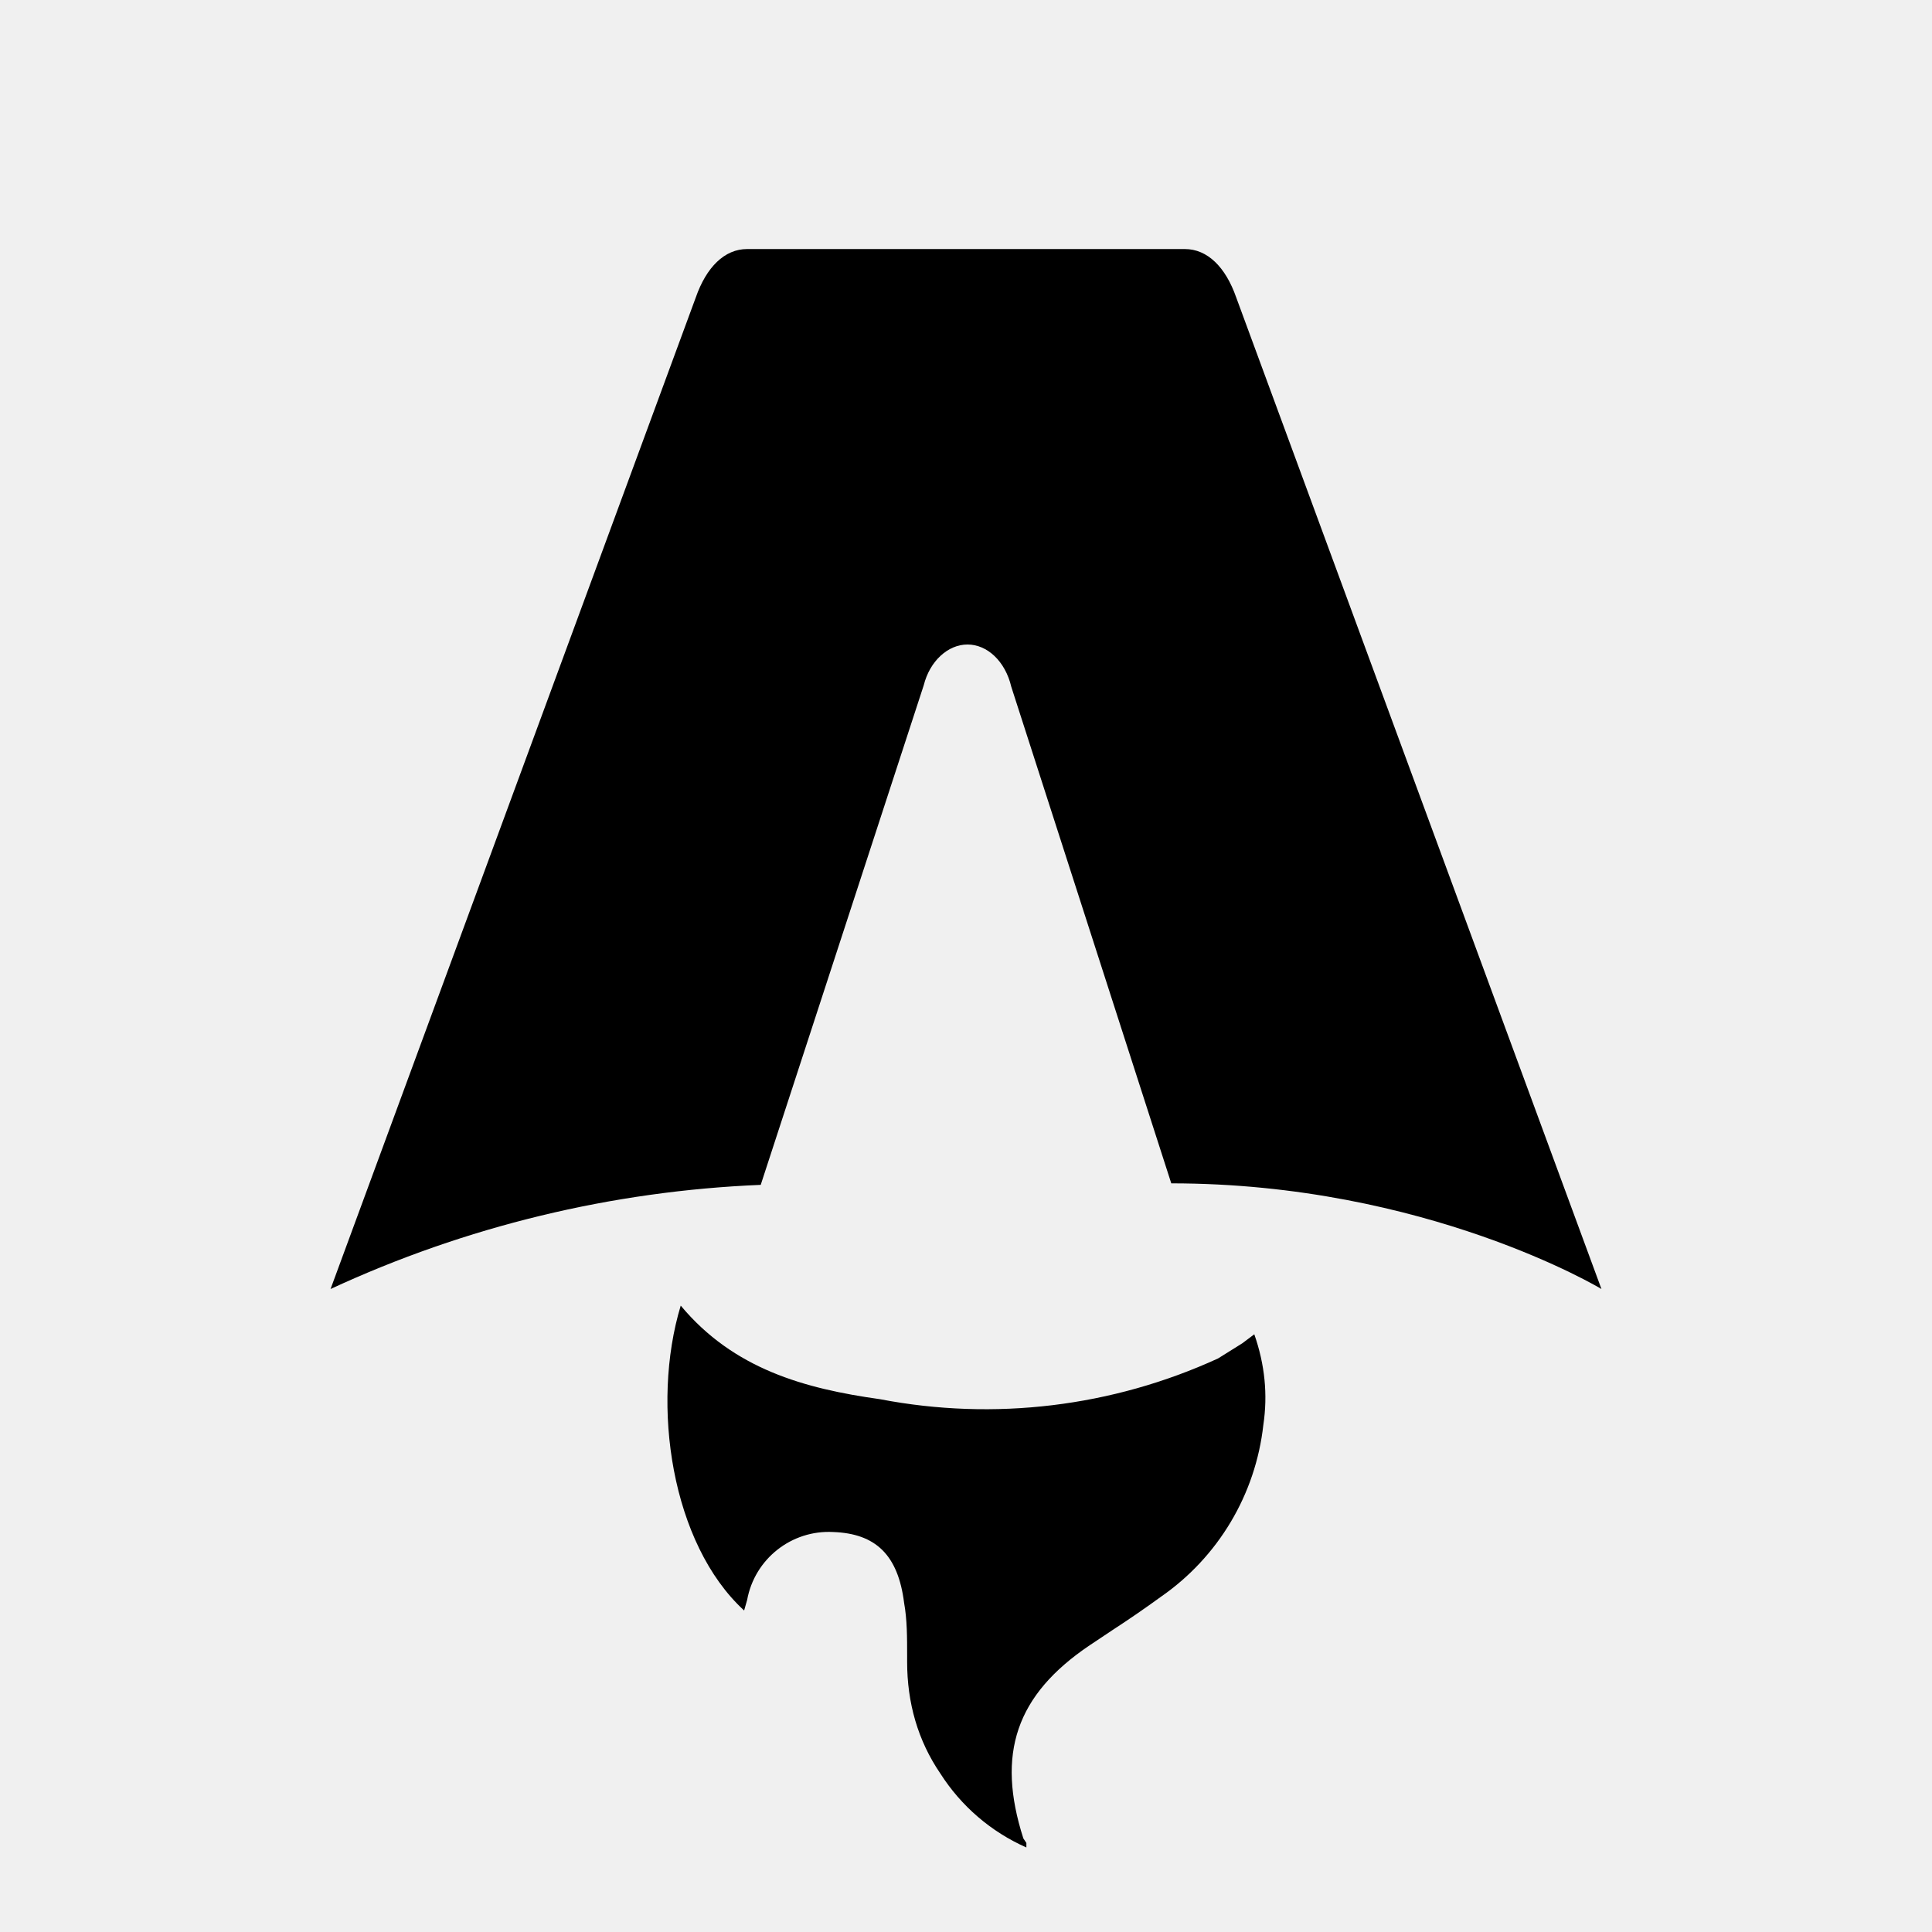
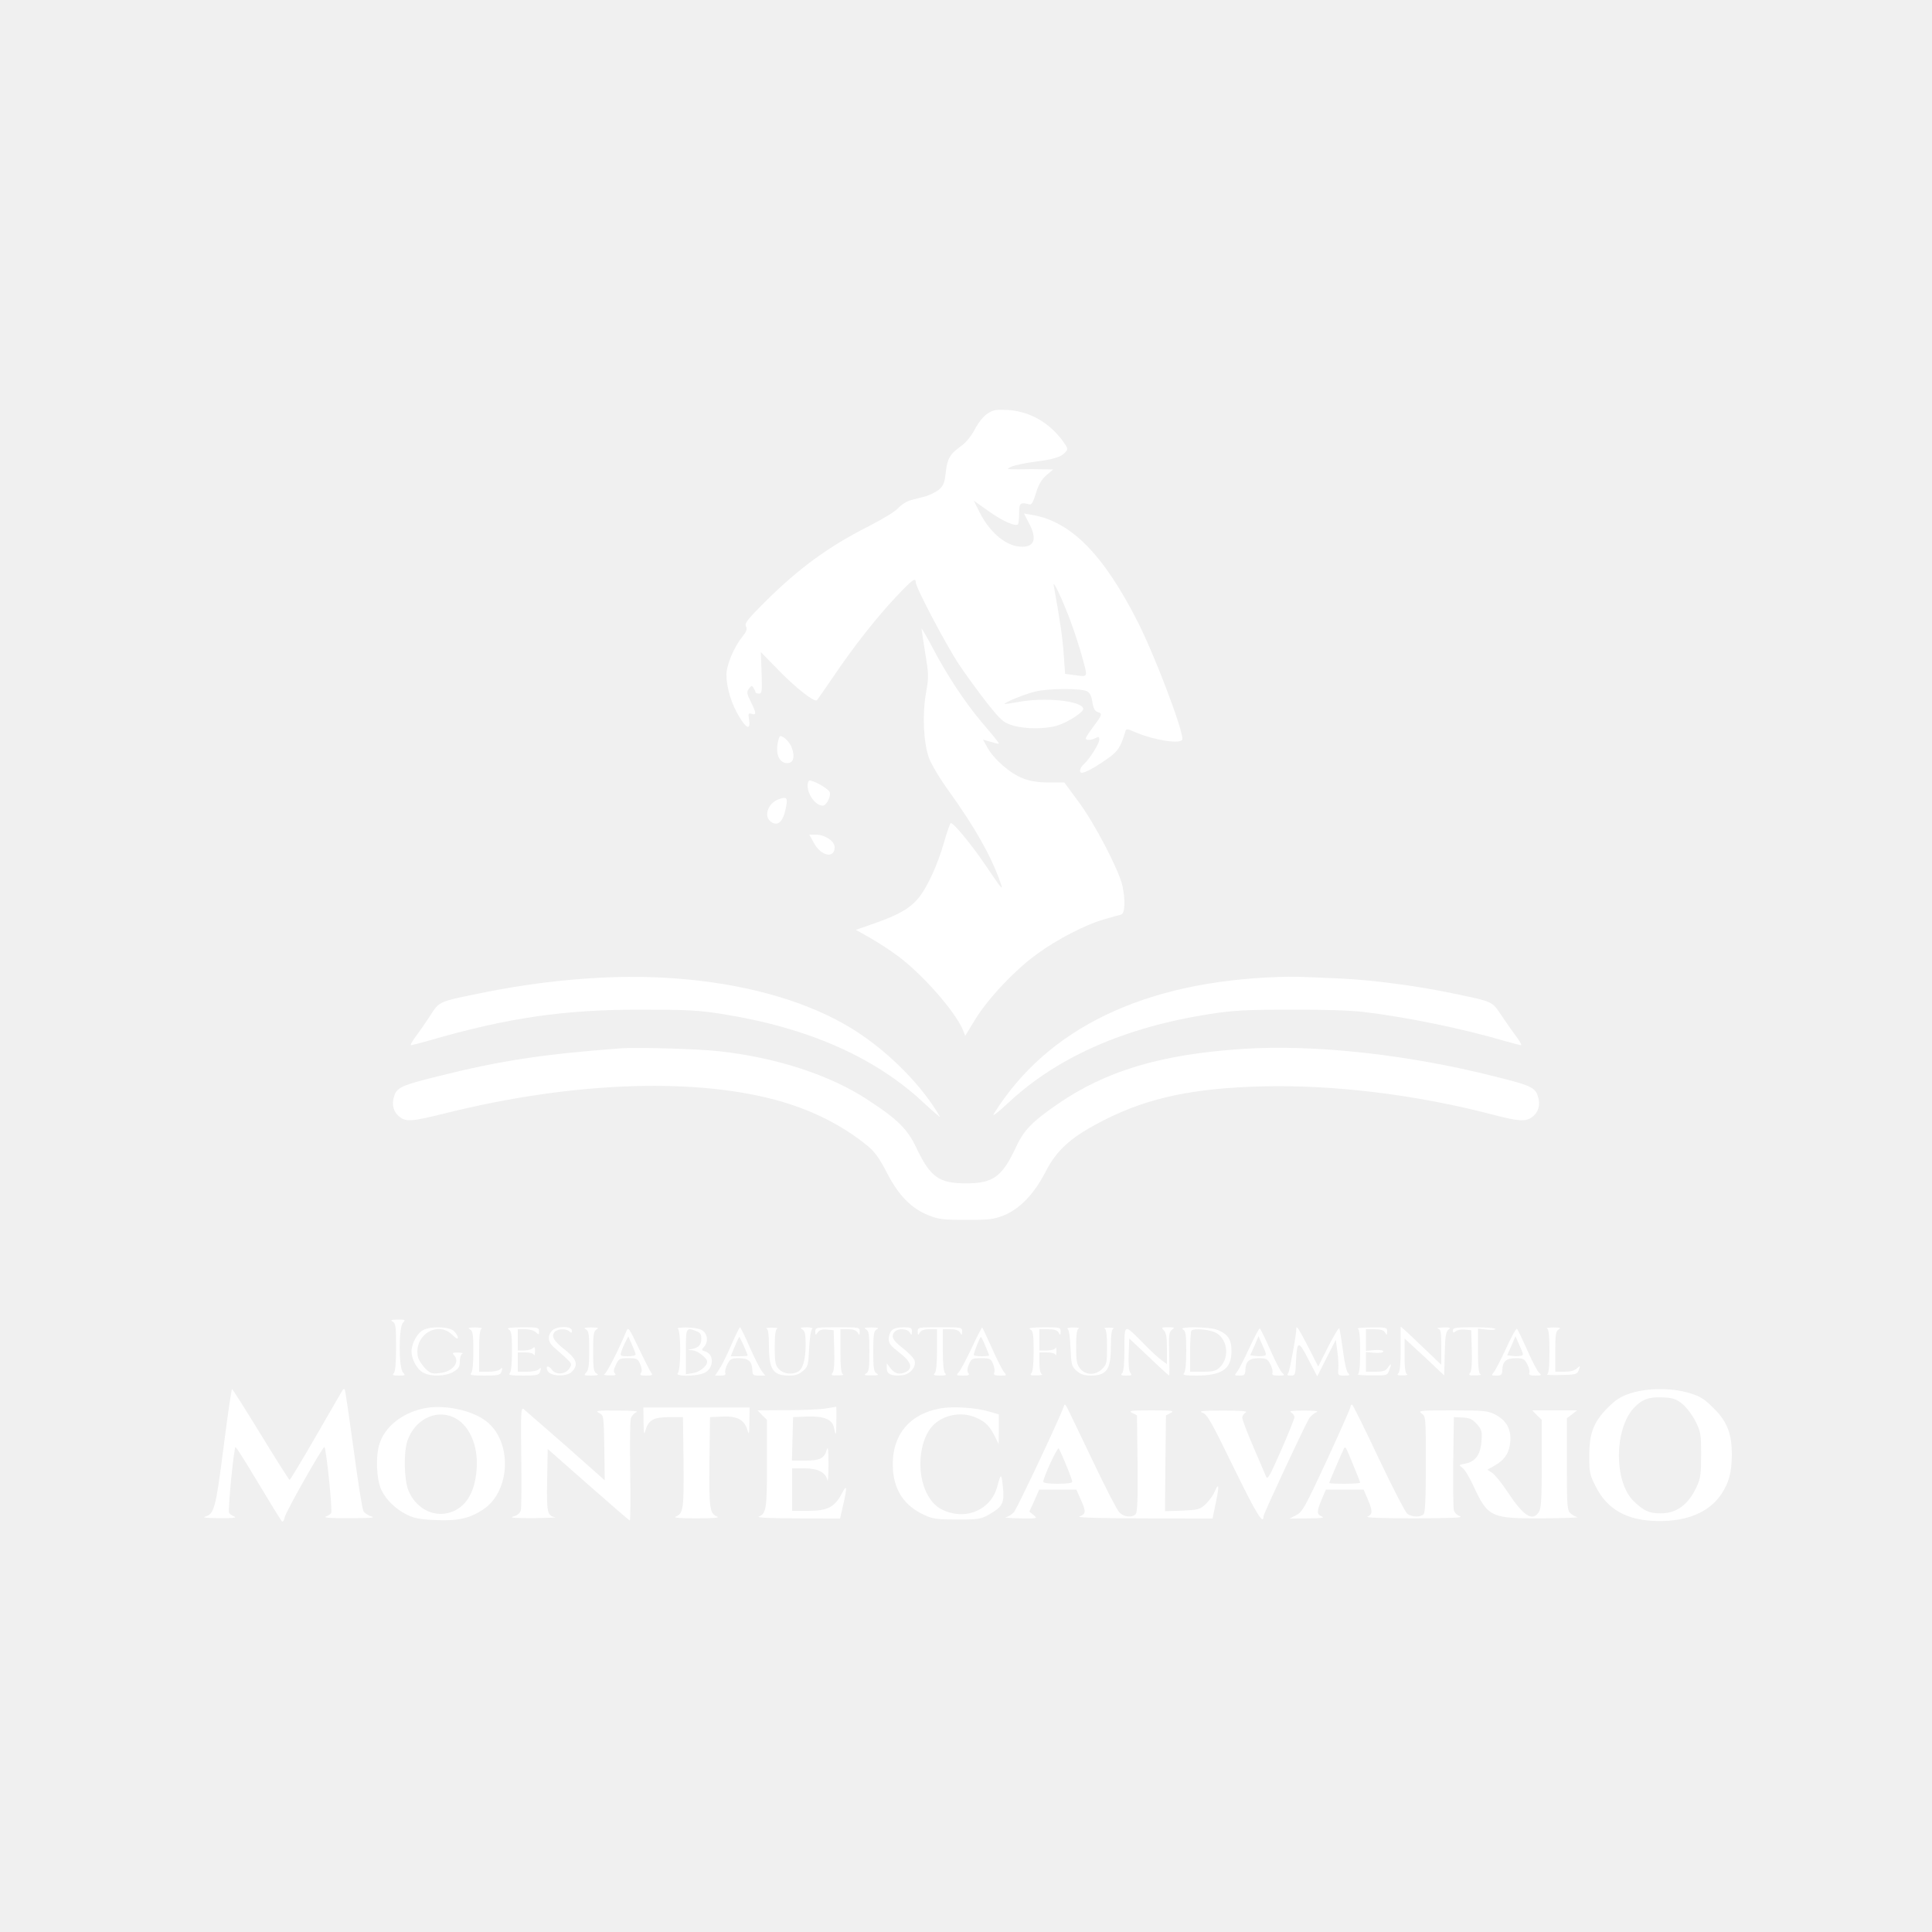
- <svg xmlns="http://www.w3.org/2000/svg" fill="none" viewBox="0 0 128 128">
-   <path d="M50.4 78.5a75.1 75.1 0 0 0-28.5 6.9l24.2-65.7c.7-2 1.9-3.2 3.4-3.2h29c1.5 0 2.7 1.2 3.4 3.2l24.2 65.7s-11.6-7-28.5-7L67 45.5c-.4-1.7-1.6-2.8-2.9-2.8-1.3 0-2.5 1.1-2.9 2.7L50.4 78.5Zm-1.1 28.2Zm-4.2-20.2c-2 6.6-.6 15.8 4.2 20.2a17.5 17.5 0 0 1 .2-.7 5.5 5.5 0 0 1 5.7-4.5c2.8.1 4.3 1.5 4.7 4.7.2 1.1.2 2.3.2 3.5v.4c0 2.7.7 5.2 2.2 7.4a13 13 0 0 0 5.7 4.9v-.3l-.2-.3c-1.8-5.6-.5-9.5 4.4-12.8l1.5-1a73 73 0 0 0 3.2-2.2 16 16 0 0 0 6.8-11.4c.3-2 .1-4-.6-6l-.8.6-1.6 1a37 37 0 0 1-22.4 2.7c-5-.7-9.7-2-13.2-6.2Z" />
-   <style>
-         path { fill: #000; }
-         @media (prefers-color-scheme: dark) {
-             path { fill: #FFF; }
-         }
-     </style>
+ <svg xmlns="http://www.w3.org/2000/svg" version="1.0" width="1000pt" height="1000pt" viewBox="0 0 1000 1000" preserveAspectRatio="xMidYMid meet">
+   <g transform="translate(0,1000) scale(0.1,-0.1)" fill="#ffffff" stroke="none">
+     <path d="M5110 7858 c-21 -13 -47 -47 -65 -81 -19 -36 -45 -68 -72 -87 -56 -40 -70 -63 -78 -137 -6 -53 -12 -67 -36 -88 -17 -13 -49 -29 -72 -35 -23 -6 -58 -15 -77 -20 -19 -6 -46 -23 -60 -39 -14 -17 -80 -57 -150 -93 -212 -107 -364 -218 -542 -395 -90 -90 -105 -109 -97 -125 8 -14 3 -26 -20 -56 -43 -53 -81 -145 -81 -195 0 -66 27 -154 67 -218 38 -63 59 -68 50 -12 -5 30 -4 33 14 28 25 -8 24 5 -5 63 -21 42 -22 50 -10 67 13 17 16 18 24 5 5 -8 10 -18 10 -22 0 -5 8 -8 18 -8 16 0 17 10 14 108 l-4 107 84 -86 c93 -97 195 -177 207 -163 4 5 43 61 86 124 106 157 224 306 324 412 83 88 101 101 101 74 0 -27 155 -321 223 -424 38 -57 104 -147 147 -202 73 -91 84 -100 132 -115 67 -20 175 -19 235 1 59 20 135 71 130 87 -12 41 -205 59 -339 33 -38 -7 -68 -11 -68 -9 0 8 106 51 160 64 66 16 236 17 266 1 15 -8 24 -25 28 -56 5 -32 13 -47 27 -51 26 -9 25 -14 -21 -75 -22 -29 -40 -57 -40 -62 0 -11 28 -10 51 2 16 9 19 7 19 -8 0 -21 -49 -99 -80 -127 -21 -19 -27 -45 -10 -45 17 0 70 29 132 73 55 38 69 60 94 145 3 10 12 9 41 -4 104 -46 253 -69 253 -39 0 57 -145 437 -232 608 -177 348 -345 518 -546 552 l-42 7 25 -48 c43 -80 31 -124 -34 -124 -80 0 -165 69 -221 179 l-30 60 76 -54 c69 -50 140 -82 153 -69 3 3 6 29 6 57 0 54 6 59 54 46 10 -3 20 15 33 58 13 44 28 70 53 92 l36 31 -53 1 c-29 1 -84 1 -123 0 -68 0 -69 0 -39 14 17 7 71 19 120 25 99 13 135 24 158 49 15 16 14 21 -12 57 -71 97 -172 155 -286 162 -62 3 -75 1 -106 -20z m433 -1078 c19 -52 47 -137 60 -187 28 -102 31 -97 -45 -87 l-45 6 -7 98 c-5 81 -19 178 -52 360 -6 36 48 -79 89 -190z" />
+     <path d="M4770 6745 c0 -5 9 -62 19 -126 18 -109 19 -122 4 -205 -20 -114 -13 -257 15 -336 11 -32 57 -109 105 -175 134 -187 216 -332 263 -465 19 -53 14 -48 -76 85 -68 101 -163 217 -179 217 -3 0 -19 -45 -35 -101 -33 -114 -83 -224 -127 -281 -45 -57 -101 -90 -221 -133 l-108 -38 75 -42 c41 -24 105 -65 142 -93 128 -95 296 -286 337 -383 l12 -30 54 88 c65 106 207 256 319 336 104 76 248 150 341 177 41 12 83 24 93 26 20 6 23 77 6 152 -19 81 -143 320 -225 430 l-75 102 -79 0 c-56 0 -96 6 -135 21 -64 24 -149 97 -184 159 l-23 42 23 -7 c68 -19 65 -20 49 2 -8 11 -43 54 -78 94 -87 103 -182 247 -252 381 -33 62 -60 109 -60 103z" />
+     <path d="M4024 6145 c-8 -55 13 -95 51 -95 30 0 40 29 25 75 -10 31 -42 65 -62 65 -4 0 -10 -20 -14 -45z" />
+     <path d="M4180 5935 c0 -49 42 -105 79 -105 18 0 43 48 36 69 -5 17 -80 61 -105 61 -5 0 -10 -11 -10 -25z" />
+     <path d="M4030 5863 c-56 -21 -79 -89 -39 -117 37 -25 64 2 78 79 9 47 2 53 -39 38z" />
+     <path d="M4212 5638 c38 -70 108 -84 108 -23 0 32 -51 65 -98 65 l-33 0 23 -42z" />
+     <path d="M3100 4939 c-193 -10 -389 -35 -585 -74 -251 -51 -238 -45 -289 -123 -24 -37 -58 -86 -76 -109 -17 -24 -28 -43 -23 -43 5 0 48 11 97 25 403 117 697 160 1096 159 233 0 296 -3 415 -22 445 -70 795 -224 1047 -461 51 -47 88 -79 83 -71 -87 152 -247 317 -414 429 -314 212 -812 319 -1351 290z" />
+     <path d="M6615 4943 c-692 -23 -1195 -265 -1471 -708 -11 -18 20 6 74 56 254 238 604 392 1047 461 118 18 184 22 415 22 168 1 316 -4 380 -12 229 -28 511 -86 735 -152 38 -11 74 -20 78 -20 5 0 -6 19 -23 43 -18 23 -52 72 -77 109 -52 77 -40 72 -262 118 -176 37 -411 68 -569 75 -222 10 -247 11 -327 8z" />
+     <path d="M3215 4574 c-411 -31 -625 -64 -949 -145 -188 -47 -211 -57 -226 -103 -14 -43 -4 -81 27 -106 36 -28 63 -26 247 20 635 157 1249 183 1685 71 192 -50 358 -132 494 -244 35 -29 60 -64 98 -138 60 -117 127 -185 217 -220 49 -20 76 -23 192 -23 119 0 142 2 195 23 84 34 158 111 218 228 60 116 135 181 307 268 226 114 460 163 815 172 371 9 798 -43 1194 -147 134 -35 169 -37 204 -10 31 25 41 63 27 106 -15 46 -37 56 -226 103 -452 114 -933 166 -1300 142 -425 -28 -710 -113 -963 -288 -131 -91 -171 -132 -212 -220 -72 -154 -118 -188 -259 -188 -141 0 -185 32 -259 188 -44 93 -98 146 -249 244 -196 129 -475 220 -772 252 -105 12 -426 21 -505 15z" />
+     <path d="M2033 3159 c15 -9 17 -26 17 -132 0 -82 -4 -127 -12 -135 -9 -9 -4 -12 26 -12 34 0 36 1 22 16 -23 23 -23 235 0 258 14 15 12 16 -28 16 -34 -1 -39 -3 -25 -11z" />
+     <path d="M2189 3115 c-30 -16 -59 -70 -59 -110 0 -41 29 -94 61 -110 41 -22 117 -19 157 5 26 16 32 26 32 54 0 19 6 37 13 39 6 3 -4 6 -22 6 -27 1 -32 -2 -23 -11 36 -36 -3 -88 -72 -95 -40 -5 -48 -2 -75 24 -16 17 -33 42 -37 57 -27 111 99 194 177 117 18 -18 29 -24 29 -15 0 8 -9 23 -20 34 -24 24 -120 27 -161 5z" />
+     <path d="M2433 3119 c14 -8 17 -25 17 -112 0 -67 -4 -107 -12 -115 -9 -9 6 -12 69 -12 65 0 82 3 87 16 9 24 7 29 -6 16 -7 -7 -34 -12 -60 -12 l-48 0 0 109 c0 78 4 111 13 114 6 3 -8 6 -33 6 -35 0 -41 -2 -27 -10z" />
+     <path d="M2633 3119 c14 -8 17 -25 17 -112 0 -67 -4 -107 -12 -115 -9 -9 6 -12 69 -12 65 0 82 3 87 16 9 24 7 29 -6 16 -7 -7 -34 -12 -60 -12 l-48 0 0 50 0 50 39 0 c22 0 42 -5 44 -12 3 -7 6 0 6 17 1 22 -2 26 -11 17 -7 -7 -27 -12 -45 -12 l-33 0 0 55 0 55 39 0 c23 0 46 -7 55 -16 15 -14 16 -14 16 5 0 20 -6 21 -87 21 -65 -1 -83 -3 -70 -11z" />
+     <path d="M2857 3112 c-26 -29 -21 -61 15 -90 17 -15 45 -39 61 -55 27 -25 28 -29 14 -50 -21 -32 -70 -35 -91 -6 -18 26 -36 17 -20 -9 17 -27 98 -28 123 -3 36 36 27 65 -33 113 -60 47 -74 71 -56 93 15 18 61 20 78 3 9 -9 12 -8 12 5 0 25 -81 24 -103 -1z" />
+     <path d="M3033 3119 c14 -8 17 -25 17 -109 0 -76 -4 -102 -16 -114 -14 -15 -11 -16 28 -16 34 1 39 3 26 11 -15 8 -18 25 -18 114 0 89 3 106 18 114 13 8 7 10 -28 10 -35 0 -41 -2 -27 -10z" />
+     <path d="M3242 3110 c-38 -93 -102 -219 -114 -223 -7 -3 5 -6 27 -6 29 -1 36 2 28 10 -9 9 -7 20 5 45 15 32 19 34 64 34 45 0 49 -2 62 -32 9 -22 10 -37 3 -45 -7 -10 -1 -13 28 -13 29 0 35 3 27 13 -6 7 -35 64 -65 127 -51 107 -55 113 -65 90z m48 -121 c0 -5 -18 -9 -41 -9 -37 0 -40 2 -33 23 3 12 13 35 21 51 l15 29 19 -43 c10 -23 19 -46 19 -51z" />
+     <path d="M3508 3123 c17 -7 17 -214 0 -231 -16 -16 86 -17 131 -1 55 19 62 98 11 114 -20 6 -20 8 -5 25 24 26 16 72 -15 87 -14 7 -50 12 -80 12 -30 0 -49 -3 -42 -6z m96 -13 c20 -7 26 -17 26 -39 0 -32 -14 -47 -50 -54 -24 -4 -24 -4 3 -6 27 -1 77 -40 77 -59 0 -23 -38 -53 -72 -59 l-38 -6 0 117 c0 125 1 127 54 106z" />
+     <path d="M3785 3038 c-22 -51 -50 -107 -62 -125 l-22 -33 29 0 c21 0 28 4 24 14 -3 8 2 28 11 45 14 27 21 31 59 31 50 0 68 -16 70 -60 1 -27 4 -30 34 -30 l33 0 -18 23 c-10 13 -38 69 -63 125 -24 56 -47 102 -50 102 -3 0 -23 -42 -45 -92z m65 -4 c11 -26 20 -48 20 -50 0 -2 -20 -4 -44 -4 l-44 0 21 50 c11 28 22 50 24 50 1 0 11 -21 23 -46z" />
+     <path d="M3968 3123 c8 -3 12 -31 12 -89 0 -122 21 -153 102 -154 35 0 54 6 74 24 26 22 28 30 32 117 3 54 9 97 16 101 6 4 -7 8 -29 8 -32 -1 -36 -3 -22 -11 13 -8 17 -24 17 -78 0 -78 -14 -127 -40 -141 -32 -17 -75 -11 -98 13 -19 20 -22 35 -22 114 0 64 4 93 13 96 6 3 -6 5 -28 5 -22 0 -34 -2 -27 -5z" />
+     <path d="M4220 3108 c0 -20 1 -21 13 -4 9 12 23 17 47 14 l35 -3 3 -104 c2 -67 -1 -108 -9 -117 -9 -12 -5 -14 27 -13 22 0 33 3 27 6 -9 3 -13 37 -13 119 l0 114 40 0 c27 0 42 -6 49 -17 9 -16 10 -16 11 5 0 22 -2 22 -115 22 -112 0 -115 -1 -115 -22z" />
+     <path d="M4483 3119 c14 -8 17 -25 17 -114 0 -89 -3 -106 -17 -114 -14 -8 -8 -10 27 -10 35 0 41 2 28 10 -15 8 -18 25 -18 114 0 89 3 106 18 114 13 8 7 10 -28 10 -35 0 -41 -2 -27 -10z" />
+     <path d="M4616 3114 c-9 -8 -16 -28 -16 -44 0 -24 11 -37 55 -71 59 -45 72 -79 36 -99 -32 -17 -58 -12 -80 16 l-21 27 0 -26 c0 -30 25 -41 80 -35 40 4 73 42 64 75 -3 12 -30 41 -60 64 -54 41 -65 64 -42 87 18 18 65 15 77 -5 9 -16 10 -16 11 5 0 19 -5 22 -44 22 -27 0 -51 -6 -60 -16z" />
+     <path d="M4750 3108 c1 -21 2 -21 11 -5 7 11 22 17 49 17 l40 0 0 -108 c0 -71 -4 -112 -12 -120 -9 -9 -3 -12 27 -12 30 0 36 3 27 12 -8 8 -12 49 -12 120 l0 108 40 0 c27 0 42 -6 49 -17 9 -16 10 -16 11 5 0 22 -2 22 -115 22 -113 0 -115 0 -115 -22z" />
+     <path d="M5030 3024 c-28 -59 -58 -116 -67 -126 -15 -17 -14 -18 22 -18 29 0 35 3 27 13 -7 8 -6 22 3 45 13 30 17 32 63 32 46 0 51 -2 62 -30 7 -16 10 -36 6 -45 -4 -12 3 -15 31 -15 34 0 35 1 20 18 -8 9 -36 64 -62 122 -26 58 -49 107 -51 109 -2 2 -26 -45 -54 -105z m70 10 c11 -25 20 -48 20 -50 0 -2 -18 -4 -40 -4 -22 0 -40 3 -40 7 0 11 32 93 37 93 2 0 13 -21 23 -46z" />
+     <path d="M5333 3119 c14 -8 17 -25 17 -112 0 -67 -4 -107 -12 -115 -9 -9 -3 -12 28 -11 21 0 33 3 27 6 -8 3 -13 25 -13 59 l0 54 39 0 c22 0 42 -5 44 -12 3 -7 5 1 5 17 0 17 -2 24 -5 18 -2 -8 -22 -13 -44 -13 l-39 0 0 55 0 55 45 0 c31 0 47 -5 54 -17 9 -16 10 -16 11 5 0 21 -3 22 -87 22 -65 -1 -83 -3 -70 -11z" />
+     <path d="M5526 3122 c7 -4 13 -45 15 -100 4 -88 6 -95 32 -118 21 -18 40 -24 75 -24 81 1 102 32 102 154 0 58 4 86 13 89 6 3 -4 5 -23 5 -19 0 -29 -2 -22 -5 8 -3 12 -32 12 -94 0 -82 -2 -92 -25 -114 -34 -35 -86 -34 -114 1 -18 22 -21 41 -21 115 0 60 4 89 13 92 6 3 -6 6 -28 6 -22 0 -35 -3 -29 -7z" />
+     <path d="M5820 3017 c0 -74 -4 -117 -12 -125 -9 -9 -5 -12 21 -12 28 0 31 2 22 14 -8 9 -11 44 -9 96 l3 82 102 -96 c55 -53 103 -96 105 -96 1 0 1 50 0 112 -3 98 -2 113 14 125 16 12 14 13 -20 13 -34 0 -36 -1 -22 -16 12 -11 16 -36 16 -95 l0 -80 -27 20 c-16 11 -57 49 -93 86 -103 105 -100 106 -100 -28z" />
+     <path d="M6123 3119 c14 -8 17 -25 17 -112 0 -67 -4 -107 -12 -115 -9 -9 5 -12 65 -12 130 0 181 34 181 124 1 61 -17 90 -71 112 -39 17 -208 19 -180 3z m163 -14 c66 -27 82 -128 29 -181 -21 -20 -34 -24 -90 -24 l-65 0 0 103 c0 57 3 107 7 110 12 12 83 7 119 -8z" />
+     <path d="M6466 3022 c-27 -59 -56 -115 -64 -124 -14 -17 -13 -18 14 -18 25 0 29 4 30 30 2 44 20 60 70 60 38 0 45 -4 59 -31 9 -17 14 -37 11 -45 -4 -10 4 -14 31 -14 31 0 34 2 21 13 -9 6 -37 61 -63 120 -26 59 -51 109 -54 111 -3 3 -28 -44 -55 -102z m73 -40 c-10 -2 -30 -2 -43 0 l-25 3 22 49 21 50 22 -50 c21 -47 21 -49 3 -52z" />
+     <path d="M6710 3125 c0 -33 -35 -223 -42 -232 -8 -10 -5 -13 13 -13 23 0 24 4 27 72 5 111 13 112 64 12 l46 -88 48 95 48 94 8 -60 c5 -33 7 -75 5 -92 -3 -31 -1 -33 31 -33 29 0 31 2 19 14 -8 8 -19 58 -26 117 -8 57 -16 108 -19 113 -3 5 -28 -37 -57 -94 l-52 -103 -52 102 c-46 89 -61 113 -61 96z" />
+     <path d="M7028 3123 c8 -3 12 -37 12 -118 0 -81 -4 -115 -12 -118 -7 -3 24 -6 70 -6 80 -1 83 0 92 25 14 36 12 42 -6 16 -12 -18 -25 -22 -65 -22 l-49 0 0 51 0 51 45 -4 c26 -2 45 1 45 7 0 6 -19 9 -45 7 l-45 -4 0 56 0 56 45 0 c31 0 47 -5 54 -17 9 -16 10 -16 11 5 0 21 -3 22 -82 21 -46 0 -77 -3 -70 -6z" />
+     <path d="M7250 3019 c0 -76 -4 -119 -12 -127 -9 -9 -4 -12 23 -11 18 0 28 3 22 6 -9 3 -13 32 -13 95 l0 90 103 -95 102 -96 3 112 c2 91 6 114 19 125 14 10 10 12 -28 11 -24 -1 -36 -3 -26 -6 15 -4 17 -17 17 -96 l0 -91 -67 64 c-38 36 -85 81 -105 100 l-38 34 0 -115z" />
+     <path d="M7520 3114 c0 -13 3 -14 14 -5 8 7 30 11 48 9 l33 -3 3 -104 c2 -67 -1 -108 -9 -117 -9 -12 -5 -14 27 -13 22 0 33 3 27 6 -9 3 -13 37 -13 120 l0 116 45 -5 c25 -3 45 -2 45 3 0 5 -49 9 -110 9 -95 0 -110 -2 -110 -16z" />
+     <path d="M7796 3022 c-27 -59 -56 -115 -64 -124 -14 -17 -13 -18 14 -18 25 0 29 4 30 30 2 44 20 60 70 60 38 0 45 -4 59 -31 9 -17 14 -37 11 -45 -4 -10 4 -14 31 -14 31 0 34 2 21 13 -9 6 -37 59 -62 117 -26 58 -50 108 -54 112 -4 4 -29 -41 -56 -100z m73 -40 c-10 -2 -30 -2 -43 0 l-25 3 22 49 21 50 22 -50 c21 -47 21 -49 3 -52z" />
+     <path d="M8008 3123 c8 -3 12 -37 12 -118 0 -81 -4 -115 -12 -119 -7 -3 25 -4 71 -3 79 2 84 3 93 26 8 24 8 24 -10 8 -12 -11 -35 -17 -65 -17 l-47 0 0 105 c0 88 3 106 18 114 13 8 7 10 -28 10 -25 0 -39 -3 -32 -6z" />
+     <path d="M1157 2508 c-41 -320 -48 -345 -98 -359 -13 -4 21 -7 76 -7 66 -1 93 2 79 8 -12 5 -25 13 -28 19 -8 12 25 341 33 341 4 0 58 -86 120 -190 63 -105 117 -193 121 -195 5 -3 11 7 14 23 8 32 195 362 205 362 9 0 43 -329 35 -342 -3 -5 -16 -13 -28 -18 -13 -6 33 -9 124 -8 106 0 136 2 113 9 -18 5 -37 18 -42 28 -6 10 -29 155 -51 322 -23 167 -43 306 -46 308 -3 3 -8 0 -12 -6 -4 -6 -65 -113 -137 -237 -71 -124 -133 -225 -136 -226 -3 0 -70 106 -149 235 -79 129 -146 235 -149 235 -3 0 -23 -136 -44 -302z" />
+     <path d="M8441 2789 c-52 -17 -76 -32 -121 -77 -73 -74 -95 -133 -94 -254 0 -79 3 -94 35 -155 60 -118 164 -175 324 -176 151 -1 263 47 325 140 40 61 53 112 54 203 0 109 -24 172 -94 241 -47 47 -68 61 -124 78 -90 28 -216 28 -305 0z m266 -55 c21 -17 51 -56 68 -89 28 -56 30 -67 30 -175 0 -99 -3 -122 -23 -165 -43 -93 -103 -138 -187 -138 -59 0 -86 12 -138 62 -104 99 -103 374 1 485 41 43 79 57 149 53 51 -2 69 -8 100 -33z" />
+     <path d="M5504 2715 c-24 -67 -240 -524 -256 -542 -11 -12 -30 -24 -42 -26 -11 -2 21 -5 73 -6 91 -1 93 -1 71 17 l-22 18 26 57 25 57 96 0 96 0 25 -56 c26 -59 25 -70 -10 -84 -12 -5 123 -9 334 -9 l356 -1 17 82 c19 88 16 109 -6 57 -8 -19 -29 -47 -46 -64 -30 -28 -38 -30 -122 -34 l-89 -3 2 248 3 248 25 13 c21 11 7 13 -100 13 -107 0 -121 -2 -100 -13 l25 -13 3 -248 c2 -175 -1 -253 -9 -262 -18 -21 -63 -17 -86 9 -12 12 -75 135 -140 272 -66 138 -124 259 -130 270 -12 20 -12 20 -19 0z m14 -297 c18 -43 32 -82 32 -88 0 -6 -31 -10 -75 -10 -47 0 -75 4 -75 11 0 22 73 180 80 172 3 -4 21 -43 38 -85z" />
+     <path d="M6990 2718 c0 -7 -56 -132 -123 -278 -113 -243 -126 -266 -157 -282 l-35 -18 95 1 c67 0 88 3 73 9 -28 12 -29 24 -2 89 l22 51 97 0 98 0 21 -49 c27 -63 26 -79 -1 -91 -15 -5 74 -9 242 -9 189 1 257 3 237 11 -15 5 -29 19 -32 31 -3 12 -4 126 -3 252 l3 230 45 -2 c37 -2 50 -8 74 -34 26 -29 28 -37 24 -90 -5 -69 -32 -105 -85 -115 -33 -6 -33 -7 -14 -21 12 -8 36 -48 55 -89 78 -168 90 -174 361 -173 110 1 191 4 180 6 -11 3 -28 12 -37 21 -16 14 -18 39 -18 253 l0 238 26 20 27 21 -116 0 -116 0 24 -25 25 -24 0 -228 c0 -191 -3 -232 -16 -251 -33 -48 -78 -19 -159 103 -31 47 -67 92 -81 101 l-25 17 37 21 c52 29 76 66 81 123 6 65 -20 111 -77 141 -41 20 -57 22 -224 22 -166 0 -179 -1 -158 -16 22 -15 22 -18 22 -263 0 -179 -3 -250 -12 -259 -16 -16 -59 -15 -83 2 -11 8 -78 138 -150 290 -71 151 -133 276 -137 276 -5 0 -8 -6 -8 -12z m14 -300 c20 -48 36 -89 36 -92 0 -3 -36 -6 -80 -6 -44 0 -80 2 -80 4 0 6 69 165 76 178 8 13 8 14 48 -84z" />
+     <path d="M2193 2710 c-112 -24 -199 -93 -228 -181 -22 -65 -17 -188 10 -243 24 -50 75 -99 133 -127 37 -18 70 -24 150 -27 113 -5 173 9 243 55 143 95 152 354 14 458 -74 57 -221 87 -322 65z m150 -44 c83 -34 134 -145 124 -271 -9 -124 -59 -202 -143 -225 -85 -24 -176 27 -211 118 -22 57 -24 198 -4 255 37 107 142 162 234 123z" />
+     <path d="M2698 2463 c2 -141 1 -266 -2 -279 -4 -16 -17 -27 -39 -33 -23 -7 3 -9 103 -9 74 1 125 3 113 5 -40 8 -44 23 -41 192 l3 161 210 -185 c116 -102 212 -185 215 -185 3 0 4 113 2 251 -2 138 -1 262 3 276 3 13 16 28 28 33 15 6 -17 9 -98 9 -103 1 -116 -1 -95 -12 25 -13 25 -13 28 -181 l2 -168 -202 179 c-112 98 -210 183 -218 190 -13 10 -15 -18 -12 -244z" />
+     <path d="M3331 2640 c1 -61 2 -69 10 -44 15 54 42 69 123 69 l71 0 3 -233 c2 -244 -1 -266 -41 -282 -14 -6 23 -9 108 -9 85 0 122 3 108 9 -40 16 -43 38 -41 282 l3 233 66 3 c76 3 112 -17 128 -71 8 -27 9 -20 10 43 l1 75 -275 0 -275 0 1 -75z" />
+     <path d="M4275 2710 c-27 -5 -118 -9 -202 -9 l-152 -1 24 -25 25 -24 0 -226 c0 -236 -4 -259 -43 -275 -14 -5 61 -9 200 -9 l221 -1 16 69 c22 96 20 112 -7 60 -37 -70 -74 -89 -173 -89 l-84 0 0 110 0 110 64 0 c70 0 111 -22 119 -63 2 -12 5 25 5 83 0 77 -2 97 -9 75 -13 -44 -35 -55 -111 -55 l-69 0 3 113 3 112 72 3 c86 3 130 -14 139 -56 11 -51 12 -47 13 31 1 42 0 76 -1 76 -2 -1 -25 -5 -53 -9z" />
+     <path d="M4867 2710 c-167 -30 -257 -147 -245 -319 8 -109 62 -187 163 -233 43 -20 66 -23 170 -23 113 0 123 2 168 28 68 40 76 58 68 142 -8 72 -10 71 -30 -2 -28 -103 -134 -162 -241 -133 -61 16 -97 47 -125 105 -49 101 -39 253 22 333 51 67 157 91 238 53 47 -21 68 -43 95 -97 l19 -39 1 77 0 77 -51 15 c-66 20 -189 28 -252 16z" />
+     <path d="M6224 2688 c25 -9 45 -45 162 -285 117 -239 154 -300 154 -251 0 13 215 473 236 506 8 13 25 27 37 32 15 6 -4 9 -63 9 -62 0 -80 -2 -67 -10 9 -5 17 -16 17 -24 0 -8 -31 -85 -69 -172 -63 -142 -71 -156 -79 -133 -6 14 -35 83 -66 154 -31 72 -56 138 -56 147 0 10 8 23 18 28 12 7 -22 10 -118 10 -106 0 -129 -3 -106 -11z" />
+   </g>
</svg>
